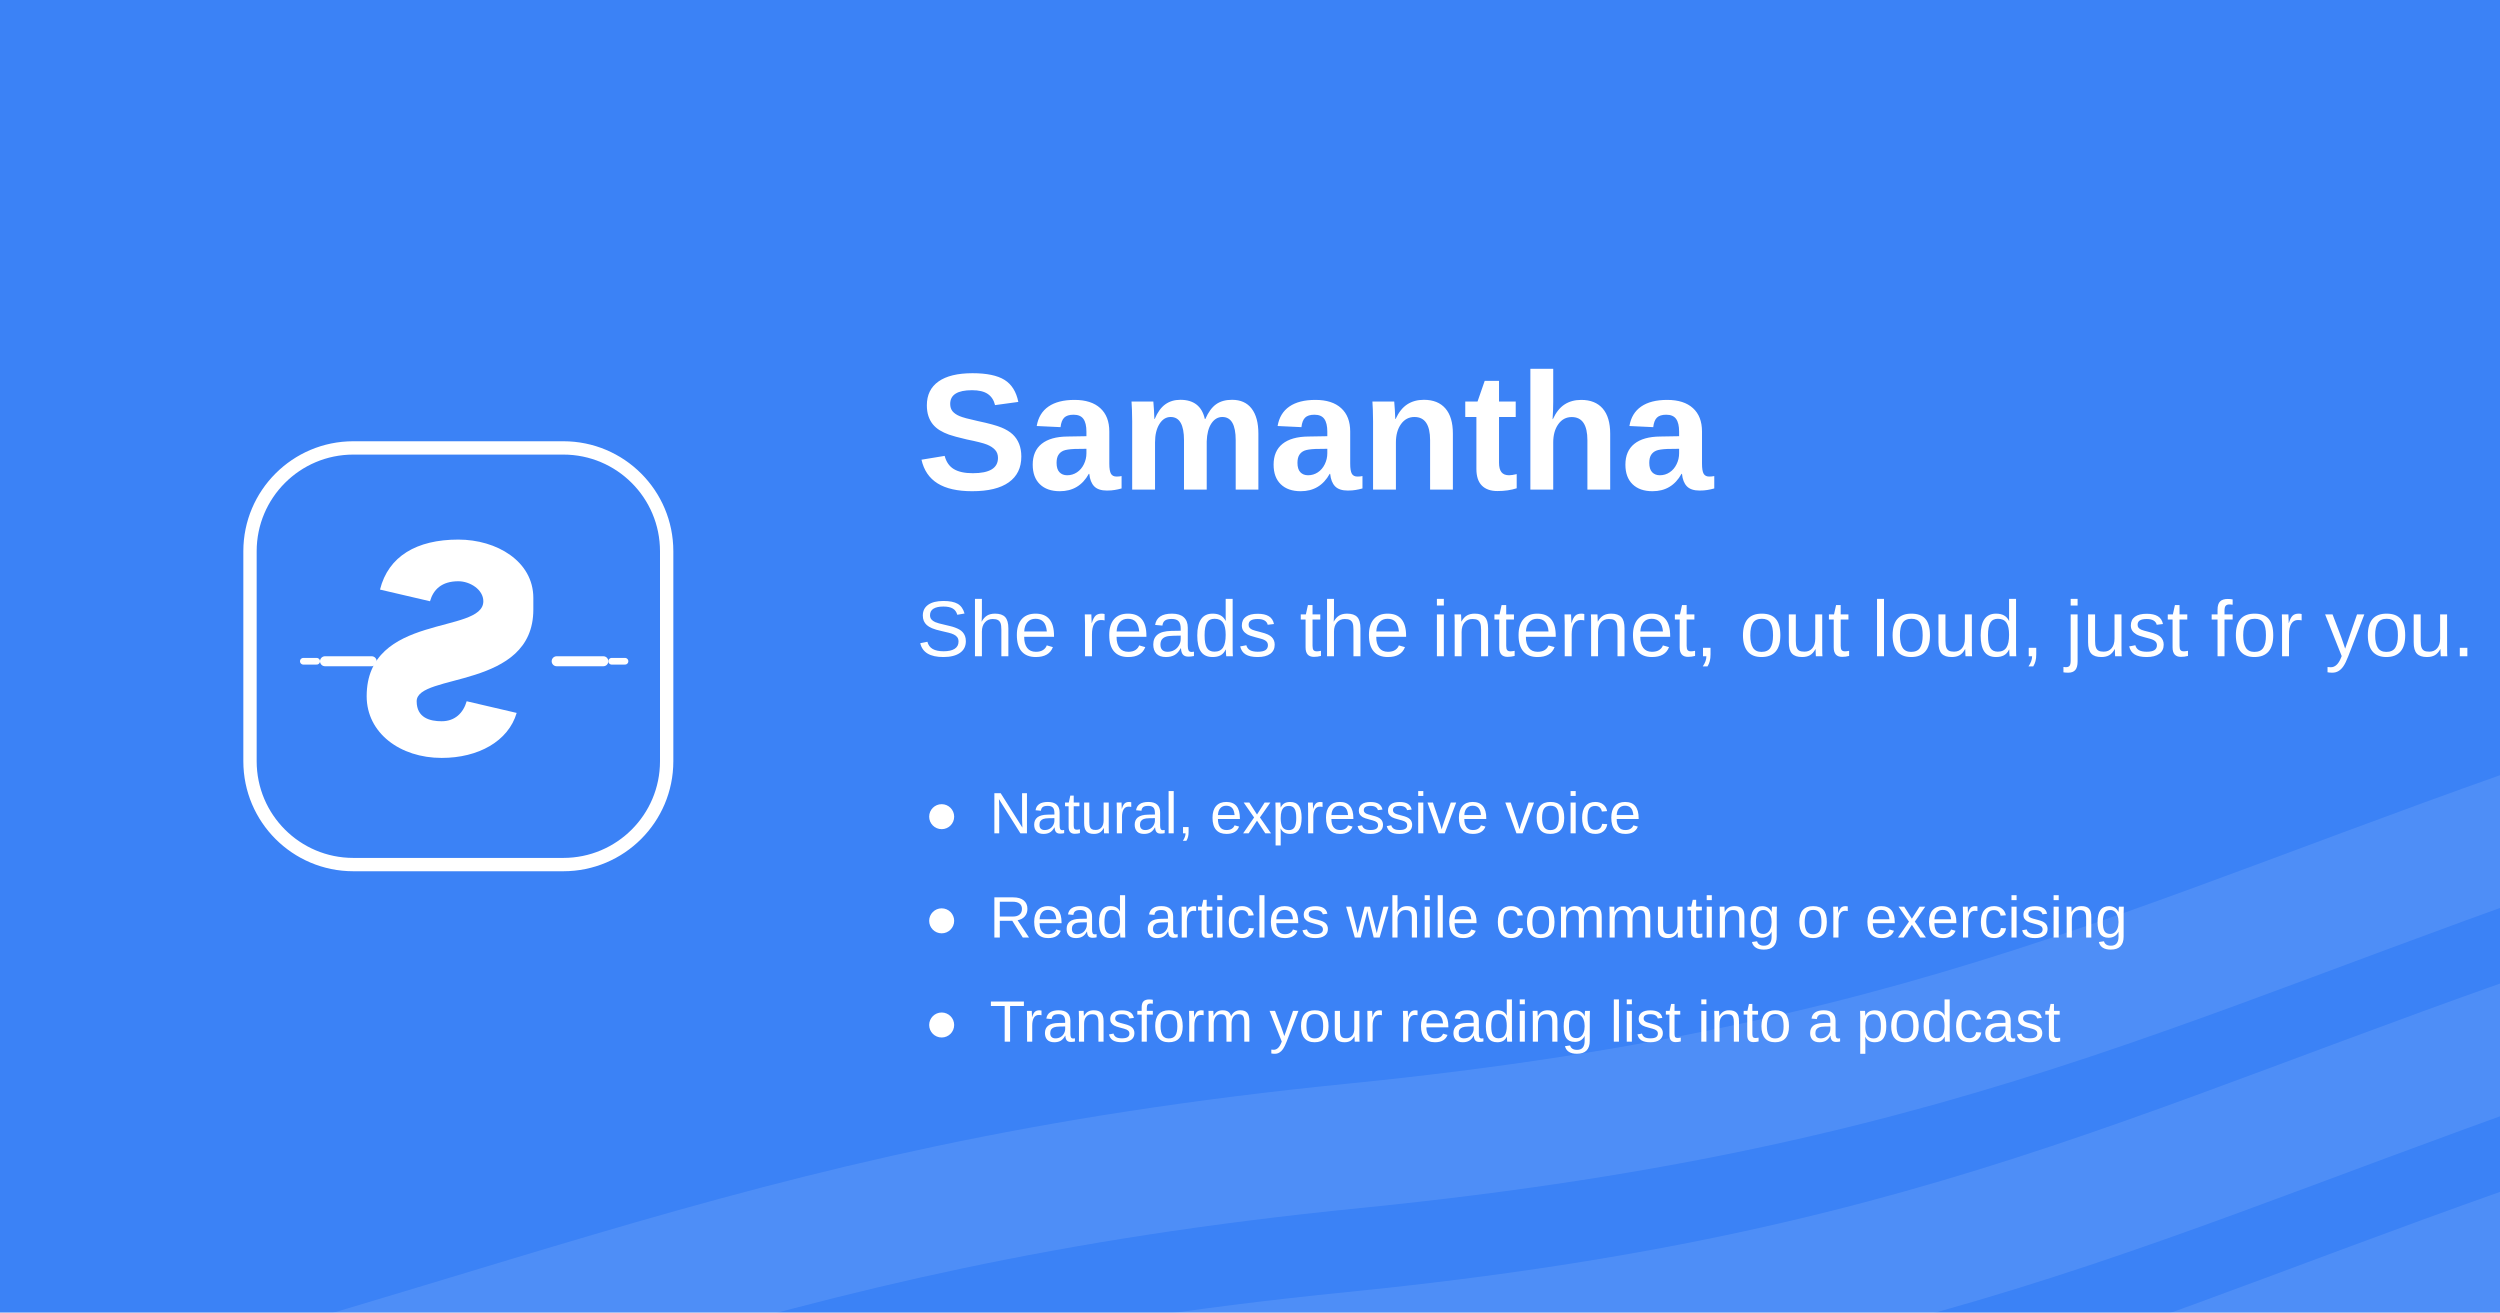
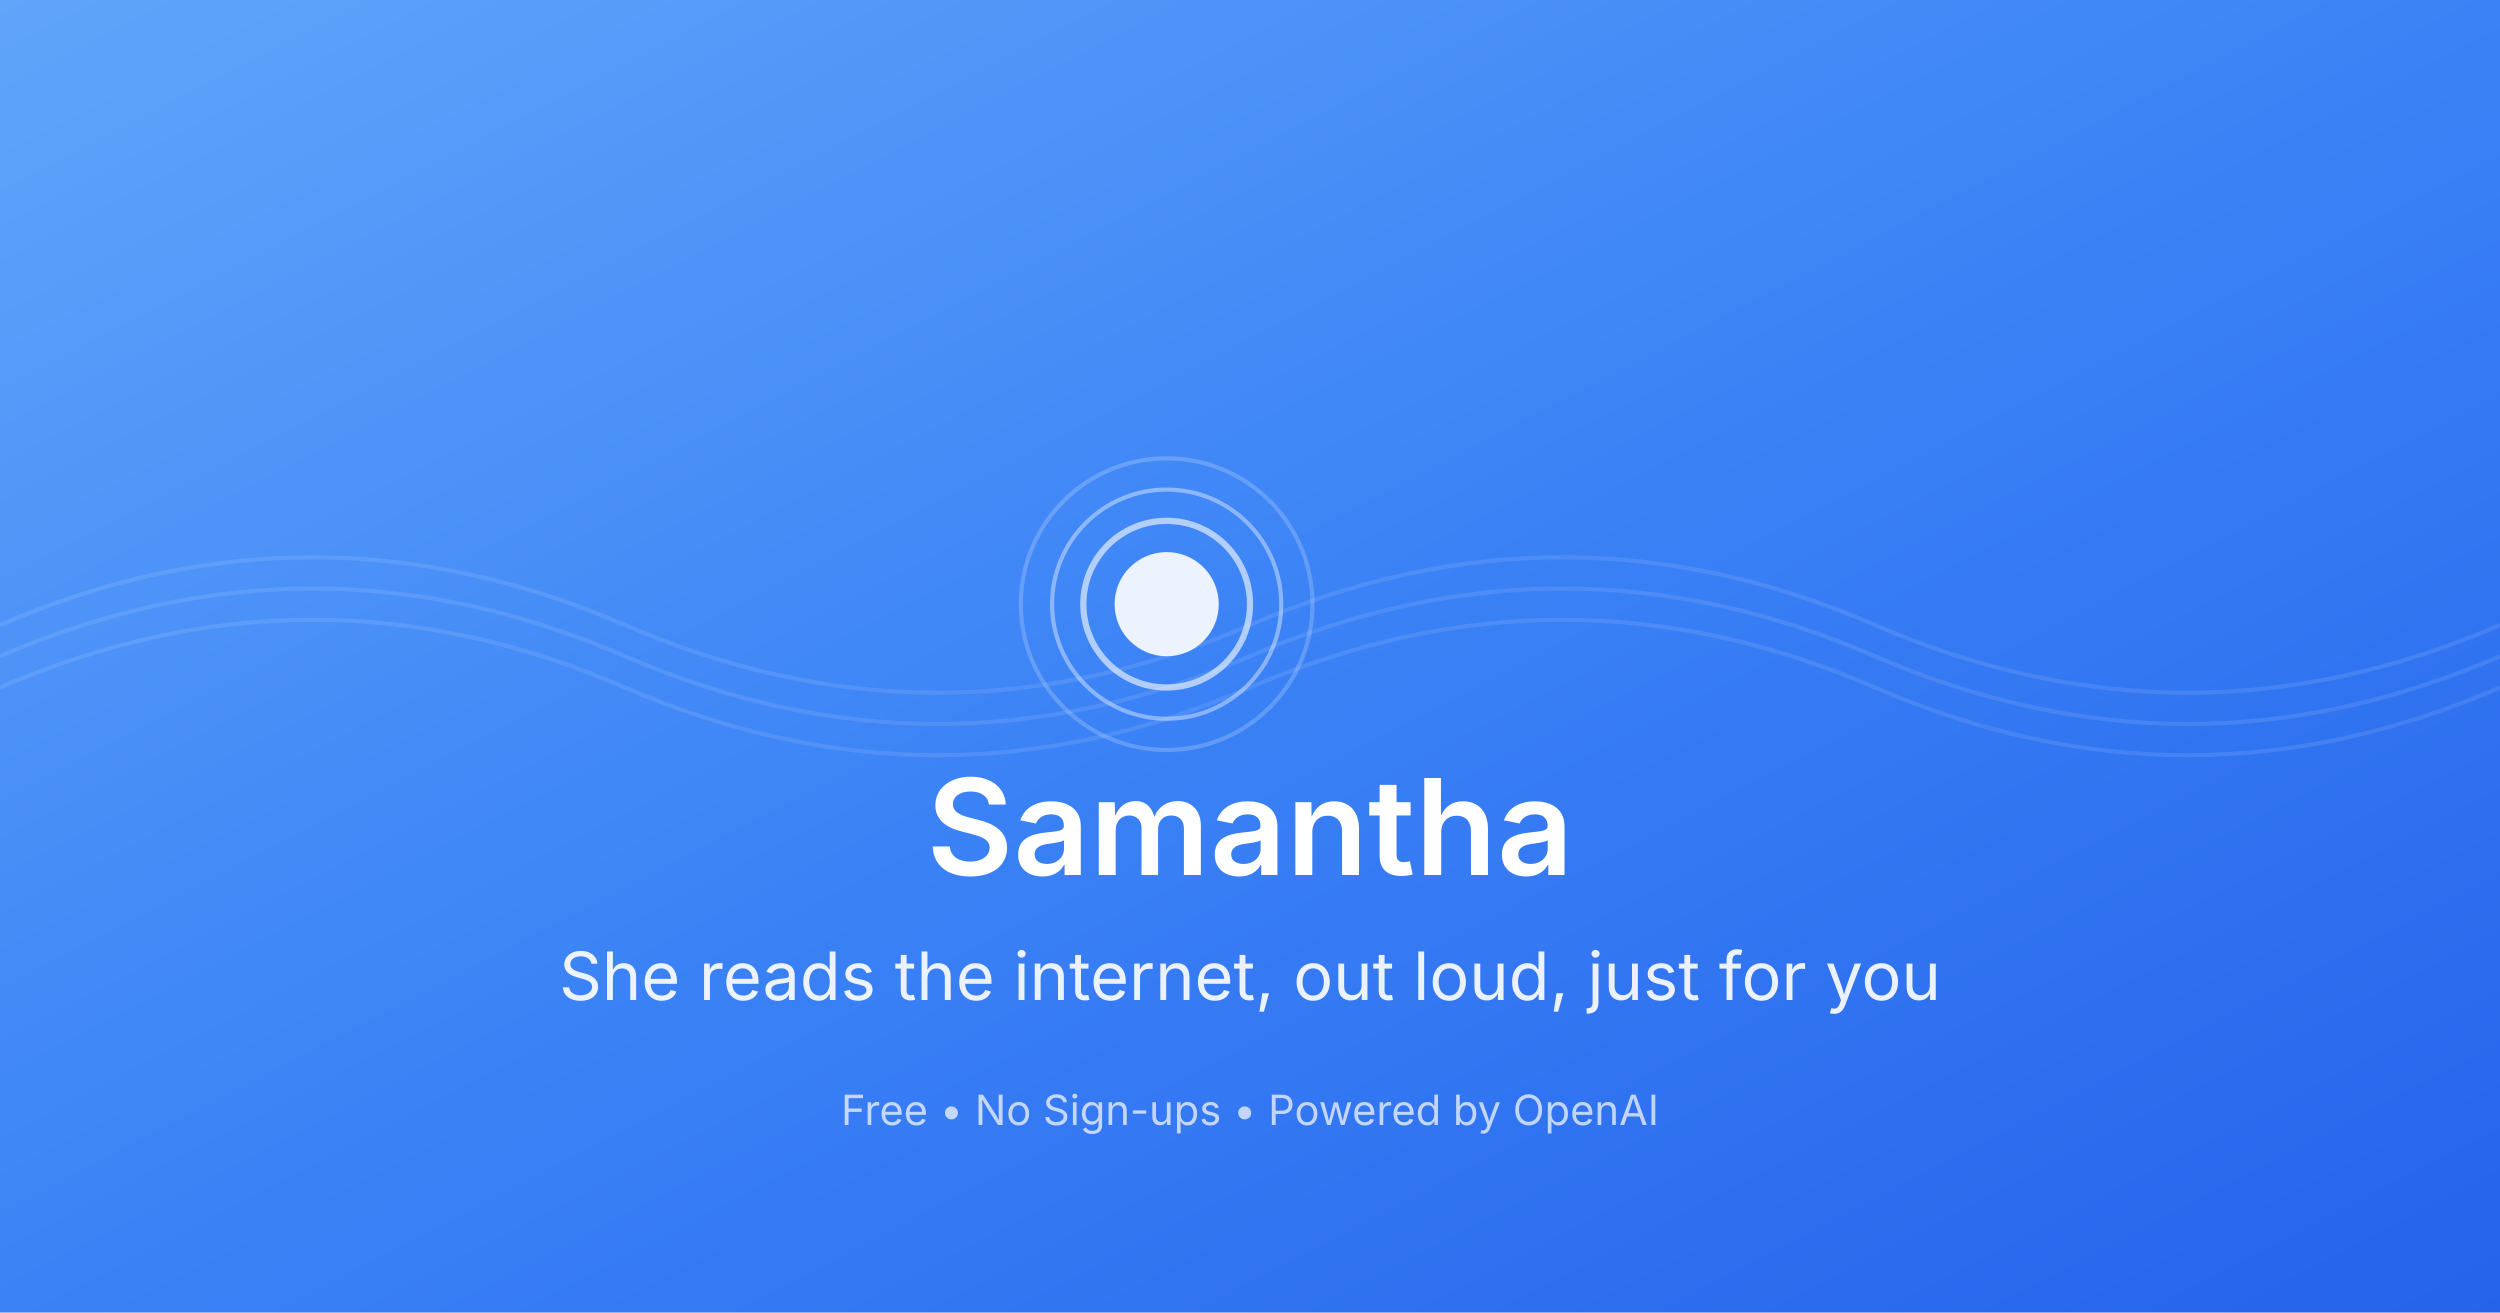
- <svg xmlns="http://www.w3.org/2000/svg" width="1200" height="630" viewBox="0 0 1200 630">
-   <rect width="1200" height="630" fill="#3B82F6" />
-   <path d="M-100,730 C250,650 350,580 650,550 C950,520 1050,450 1300,370" stroke="rgba(255,255,255,0.1)" stroke-width="60" fill="none" />
-   <path d="M-100,830 C250,750 350,680 650,650 C950,620 1050,550 1300,470" stroke="rgba(255,255,255,0.1)" stroke-width="60" fill="none" />
-   <path d="M-100,930 C250,850 350,780 650,750 C950,720 1050,650 1300,570" stroke="rgba(255,255,255,0.1)" stroke-width="60" fill="none" />
-   <g transform="translate(120, 215) scale(0.8)">
-     <rect width="250" height="250" fill="#3B82F6" rx="62" ry="62" stroke="white" stroke-width="8" />
-     <path d="M170 90c0-22-22-35-45-35-25 0-42 10-47 30l30 7c2-7 7-12 17-12 7 0 15 5 15 12 0 20-70 7-70 57 0 22 20 37 45 37 22 0 40-10 45-27l-30-7c-2 7-7 12-15 12-7 0-15-2-15-12 0-17 70-7 70-55z" fill="white" />
-     <path d="M45 128 H73" stroke="white" stroke-width="6" stroke-linecap="round" />
-     <path d="M32 128 H40" stroke="white" stroke-width="4" stroke-linecap="round" />
-     <path d="M184 128 H212" stroke="white" stroke-width="6" stroke-linecap="round" />
-     <path d="M217 128 H225" stroke="white" stroke-width="4" stroke-linecap="round" />
+ <svg xmlns="http://www.w3.org/2000/svg" width="1200" height="630" viewBox="0 0 1200 630" fill="none">
+   <defs>
+     <linearGradient id="ogBg" x1="0%" y1="0%" x2="100%" y2="100%">
+       <stop offset="0%" style="stop-color:#60a5fa;stop-opacity:1" />
+       <stop offset="50%" style="stop-color:#3b82f6;stop-opacity:1" />
+       <stop offset="100%" style="stop-color:#2563eb;stop-opacity:1" />
+     </linearGradient>
+     <linearGradient id="waveGradient" x1="0%" y1="0%" x2="100%" y2="0%">
+       <stop offset="0%" style="stop-color:#ffffff;stop-opacity:0.2" />
+       <stop offset="50%" style="stop-color:#ffffff;stop-opacity:0.6" />
+       <stop offset="100%" style="stop-color:#ffffff;stop-opacity:0.2" />
+     </linearGradient>
+   </defs>
+   <rect width="1200" height="630" fill="url(#ogBg)" />
+   <path d="M 0 315 Q 150 250, 300 315 T 600 315 T 900 315 T 1200 315" stroke="white" stroke-width="2" fill="none" opacity="0.1" />
+   <path d="M 0 300 Q 150 235, 300 300 T 600 300 T 900 300 T 1200 300" stroke="white" stroke-width="2" fill="none" opacity="0.1" />
+   <path d="M 0 330 Q 150 265, 300 330 T 600 330 T 900 330 T 1200 330" stroke="white" stroke-width="2" fill="none" opacity="0.1" />
+   <g transform="translate(520, 250)">
+     <circle cx="40" cy="40" r="25" fill="white" opacity="0.9" />
+     <circle cx="40" cy="40" r="40" stroke="white" stroke-width="3" fill="none" opacity="0.6" />
+     <circle cx="40" cy="40" r="55" stroke="white" stroke-width="2" fill="none" opacity="0.4" />
+     <circle cx="40" cy="40" r="70" stroke="white" stroke-width="2" fill="none" opacity="0.2" />
  </g>
-   <text x="440" y="235" font-family="Arial, sans-serif" font-weight="bold" font-size="80" fill="white">Samantha</text>
-   <text x="440" y="315" font-family="Arial, sans-serif" font-weight="normal" font-size="38" fill="white">She reads the internet, out loud, just for you.</text>
-   <g transform="translate(440, 380)">
-     <circle cx="12" cy="12" r="6" fill="white" />
-     <text x="35" y="20" font-family="Arial, sans-serif" font-size="28" fill="white">Natural, expressive voice</text>
-   </g>
-   <g transform="translate(440, 430)">
-     <circle cx="12" cy="12" r="6" fill="white" />
-     <text x="35" y="20" font-family="Arial, sans-serif" font-size="28" fill="white">Read articles while commuting or exercising</text>
-   </g>
-   <g transform="translate(440, 480)">
-     <circle cx="12" cy="12" r="6" fill="white" />
-     <text x="35" y="20" font-family="Arial, sans-serif" font-size="28" fill="white">Transform your reading list into a podcast</text>
-   </g>
+   <text x="600" y="420" font-family="system-ui, -apple-system, sans-serif" font-size="64" font-weight="600" fill="white" text-anchor="middle">
+     Samantha
+   </text>
+   <text x="600" y="480" font-family="system-ui, -apple-system, sans-serif" font-size="32" font-weight="400" fill="white" text-anchor="middle" opacity="0.9">
+     She reads the internet, out loud, just for you
+   </text>
+   <text x="600" y="540" font-family="system-ui, -apple-system, sans-serif" font-size="20" font-weight="400" fill="white" text-anchor="middle" opacity="0.7">
+     Free • No Sign-ups • Powered by OpenAI
+   </text>
</svg>
